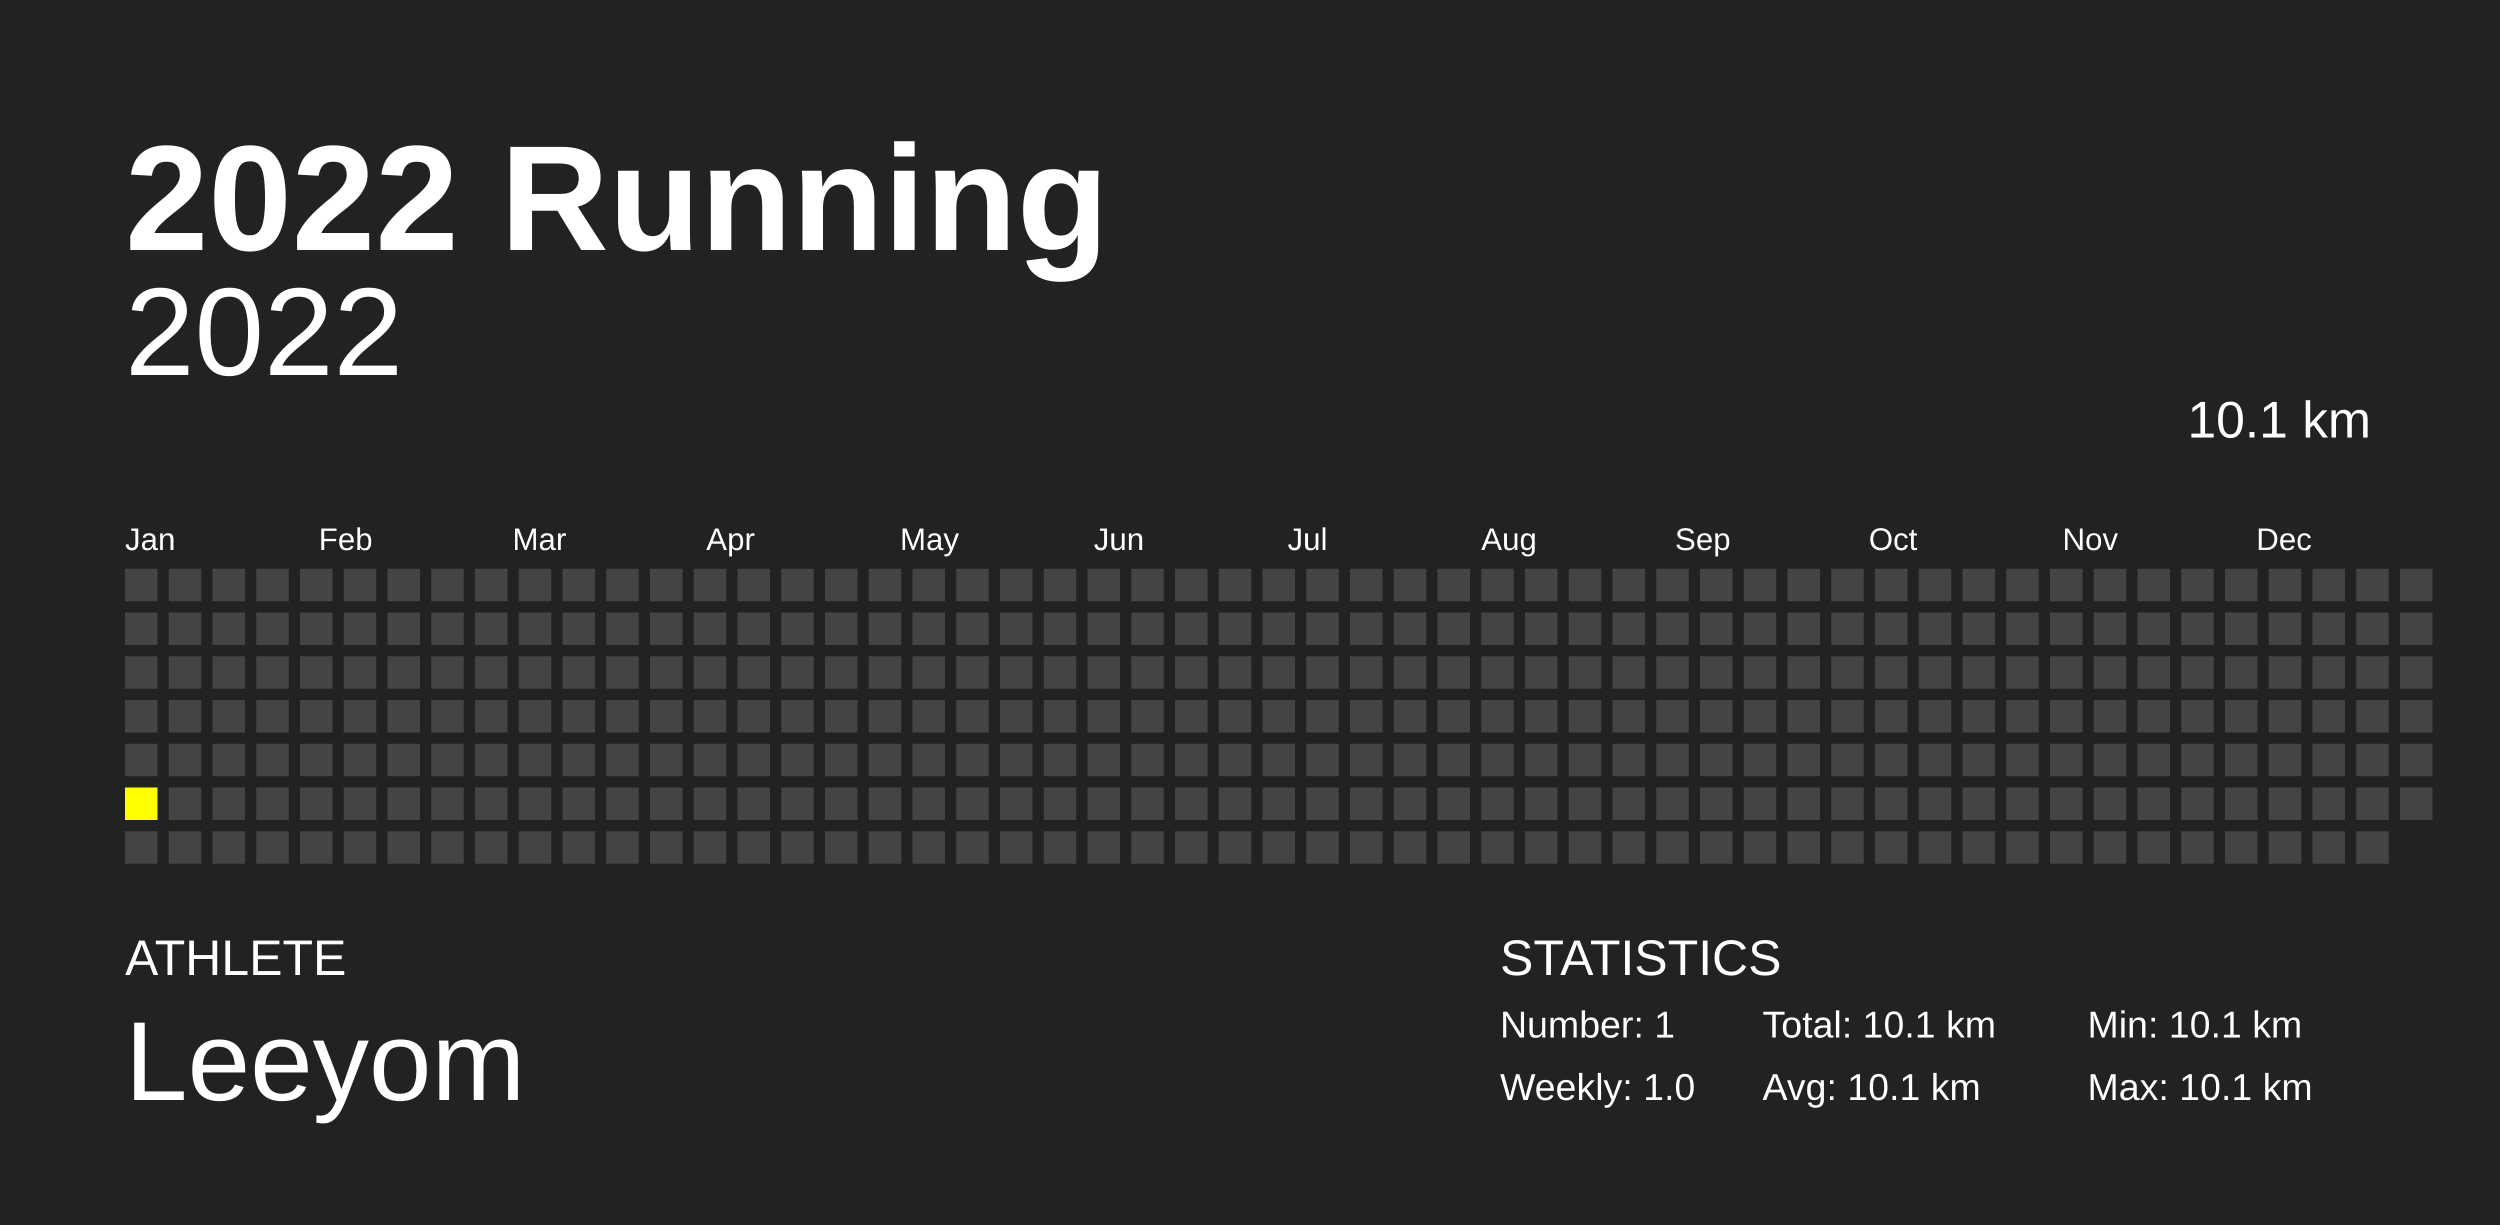
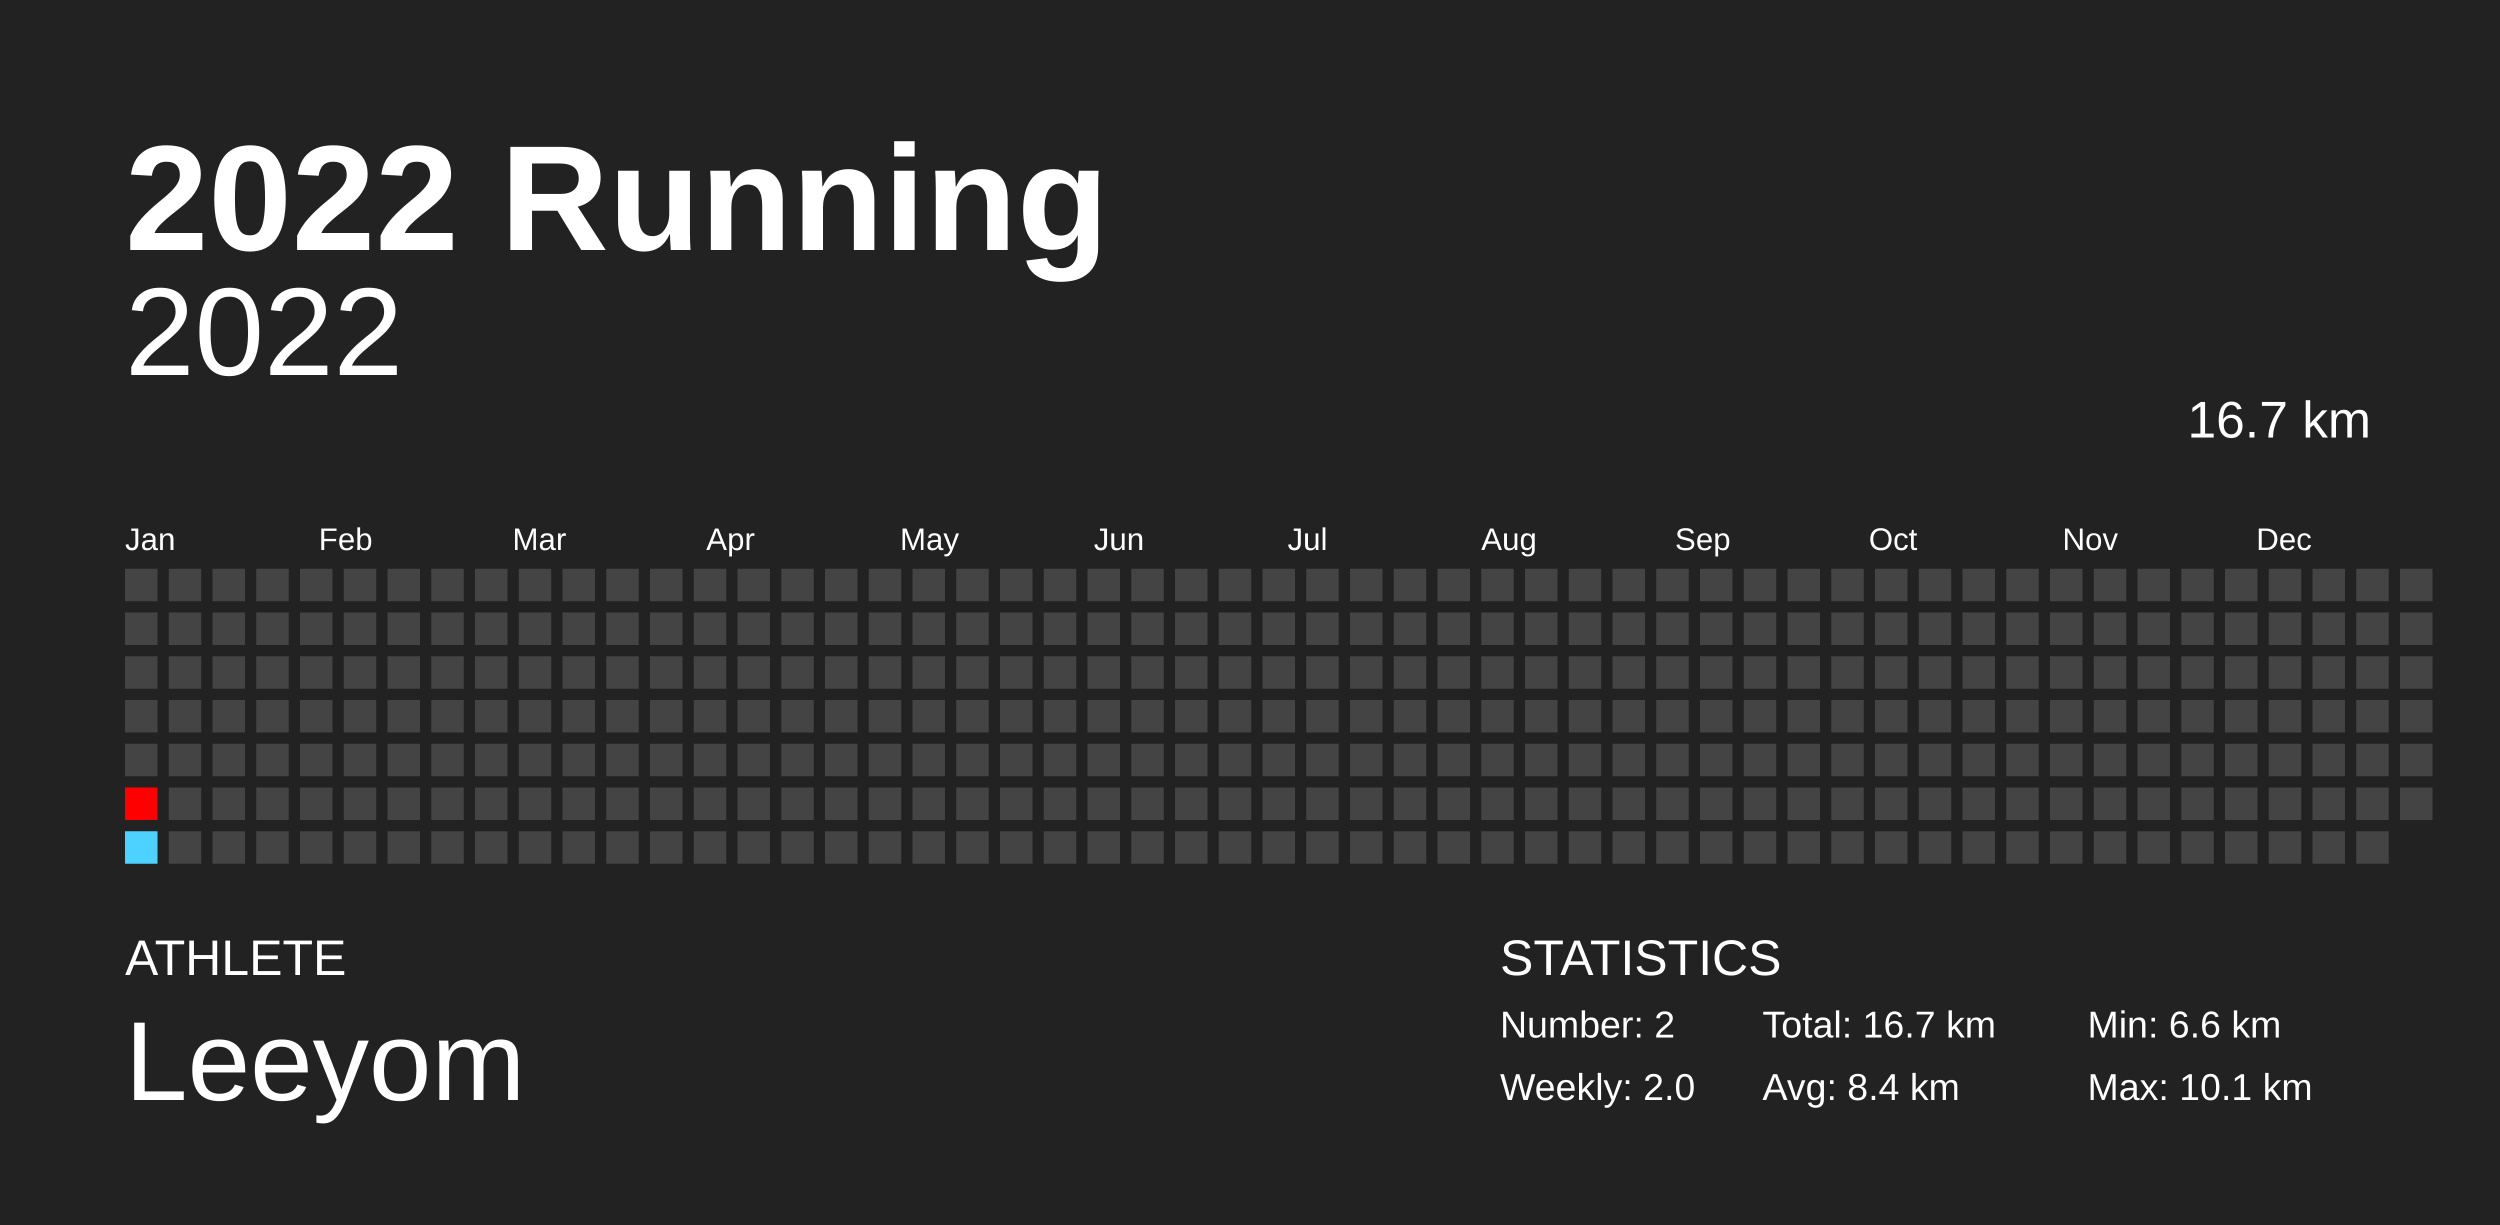
<svg xmlns="http://www.w3.org/2000/svg" baseProfile="full" height="98mm" version="1.1" viewBox="0,0,200,98" width="200mm">
  <defs />
  <rect fill="#222222" height="98" width="200" x="0" y="0" />
  <text fill="#FFFFFF" style="font-size:12px; font-family:Arial; font-weight:bold;" x="10" y="20">2022 Running</text>
  <text fill="#FFFFFF" style="font-size:4px; font-family:Arial" x="10" y="78">ATHLETE</text>
  <text fill="#FFFFFF" style="font-size:9px; font-family:Arial" x="10" y="88">Leeyom</text>
  <text fill="#FFFFFF" style="font-size:4px; font-family:Arial" x="120" y="78">STATISTICS</text>
-   <text fill="#FFFFFF" style="font-size:3px; font-family:Arial" x="120" y="83">Number: 1</text>
-   <text fill="#FFFFFF" style="font-size:3px; font-family:Arial" x="120" y="88">Weekly: 1.0</text>
-   <text fill="#FFFFFF" style="font-size:3px; font-family:Arial" x="141" y="83">Total: 10.1 km</text>
-   <text fill="#FFFFFF" style="font-size:3px; font-family:Arial" x="141" y="88">Avg: 10.1 km</text>
-   <text fill="#FFFFFF" style="font-size:3px; font-family:Arial" x="167" y="83">Min: 10.1 km</text>
+   <text fill="#FFFFFF" style="font-size:3px; font-family:Arial" x="120" y="83">Number: 2</text>
+   <text fill="#FFFFFF" style="font-size:3px; font-family:Arial" x="120" y="88">Weekly: 2.0</text>
+   <text fill="#FFFFFF" style="font-size:3px; font-family:Arial" x="141" y="83">Total: 16.7 km</text>
+   <text fill="#FFFFFF" style="font-size:3px; font-family:Arial" x="141" y="88">Avg: 8.4 km</text>
+   <text fill="#FFFFFF" style="font-size:3px; font-family:Arial" x="167" y="83">Min: 6.6 km</text>
  <text fill="#FFFFFF" style="font-size:3px; font-family:Arial" x="167" y="88">Max: 10.1 km</text>
  <text alignment-baseline="hanging" fill="#FFFFFF" style="font-size:10.0px; font-family:Arial;" x="10" y="30">2022</text>
-   <text alignment-baseline="hanging" fill="#FFFFFF" style="font-size:4.125px; font-family:Arial;" x="175" y="35">10.1 km</text>
+   <text alignment-baseline="hanging" fill="#FFFFFF" style="font-size:4.125px; font-family:Arial;" x="175" y="35">16.7 km</text>
  <text fill="#FFFFFF" style="font-size:2.5px; font-family:Arial" x="10.0" y="44">Jan</text>
  <text fill="#FFFFFF" style="font-size:2.5px; font-family:Arial" x="25.5" y="44">Feb</text>
  <text fill="#FFFFFF" style="font-size:2.5px; font-family:Arial" x="41.0" y="44">Mar</text>
  <text fill="#FFFFFF" style="font-size:2.5px; font-family:Arial" x="56.5" y="44">Apr</text>
  <text fill="#FFFFFF" style="font-size:2.5px; font-family:Arial" x="72.0" y="44">May</text>
  <text fill="#FFFFFF" style="font-size:2.5px; font-family:Arial" x="87.5" y="44">Jun</text>
  <text fill="#FFFFFF" style="font-size:2.5px; font-family:Arial" x="103.0" y="44">Jul</text>
  <text fill="#FFFFFF" style="font-size:2.5px; font-family:Arial" x="118.5" y="44">Aug</text>
  <text fill="#FFFFFF" style="font-size:2.5px; font-family:Arial" x="134.0" y="44">Sep</text>
  <text fill="#FFFFFF" style="font-size:2.5px; font-family:Arial" x="149.5" y="44">Oct</text>
  <text fill="#FFFFFF" style="font-size:2.5px; font-family:Arial" x="165.0" y="44">Nov</text>
  <text fill="#FFFFFF" style="font-size:2.5px; font-family:Arial" x="180.5" y="44">Dec</text>
  <rect fill="#444444" height="2.6" width="2.6" x="10.0" y="45.5" />
  <rect fill="#444444" height="2.6" width="2.6" x="10.0" y="49.0" />
  <rect fill="#444444" height="2.6" width="2.6" x="10.0" y="52.5" />
  <rect fill="#444444" height="2.6" width="2.6" x="10.0" y="56.0" />
  <rect fill="#444444" height="2.6" width="2.6" x="10.0" y="59.5" />
-   <rect fill="yellow" height="2.6" width="2.6" x="10.0" y="63.0" />
-   <rect fill="#444444" height="2.6" width="2.6" x="10.0" y="66.5" />
+   <rect fill="#ff0000" height="2.6" width="2.6" x="10.0" y="63.0" />
+   <rect fill="#4dd2ff" height="2.6" width="2.6" x="10.0" y="66.5" />
  <rect fill="#444444" height="2.6" width="2.6" x="13.5" y="45.5" />
  <rect fill="#444444" height="2.6" width="2.6" x="13.5" y="49.0" />
  <rect fill="#444444" height="2.6" width="2.6" x="13.5" y="52.5" />
  <rect fill="#444444" height="2.6" width="2.6" x="13.5" y="56.0" />
  <rect fill="#444444" height="2.6" width="2.6" x="13.5" y="59.5" />
  <rect fill="#444444" height="2.6" width="2.6" x="13.5" y="63.0" />
  <rect fill="#444444" height="2.6" width="2.6" x="13.5" y="66.5" />
  <rect fill="#444444" height="2.6" width="2.6" x="17.0" y="45.5" />
  <rect fill="#444444" height="2.6" width="2.6" x="17.0" y="49.0" />
  <rect fill="#444444" height="2.6" width="2.6" x="17.0" y="52.5" />
  <rect fill="#444444" height="2.6" width="2.6" x="17.0" y="56.0" />
  <rect fill="#444444" height="2.6" width="2.6" x="17.0" y="59.5" />
  <rect fill="#444444" height="2.6" width="2.6" x="17.0" y="63.0" />
  <rect fill="#444444" height="2.6" width="2.6" x="17.0" y="66.5" />
  <rect fill="#444444" height="2.6" width="2.6" x="20.5" y="45.5" />
  <rect fill="#444444" height="2.6" width="2.6" x="20.5" y="49.0" />
  <rect fill="#444444" height="2.6" width="2.6" x="20.5" y="52.5" />
  <rect fill="#444444" height="2.6" width="2.6" x="20.5" y="56.0" />
  <rect fill="#444444" height="2.6" width="2.6" x="20.5" y="59.5" />
  <rect fill="#444444" height="2.6" width="2.6" x="20.5" y="63.0" />
  <rect fill="#444444" height="2.6" width="2.6" x="20.5" y="66.5" />
  <rect fill="#444444" height="2.6" width="2.6" x="24.0" y="45.5" />
  <rect fill="#444444" height="2.6" width="2.6" x="24.0" y="49.0" />
  <rect fill="#444444" height="2.6" width="2.6" x="24.0" y="52.5" />
  <rect fill="#444444" height="2.6" width="2.6" x="24.0" y="56.0" />
  <rect fill="#444444" height="2.6" width="2.6" x="24.0" y="59.5" />
  <rect fill="#444444" height="2.6" width="2.6" x="24.0" y="63.0" />
  <rect fill="#444444" height="2.6" width="2.6" x="24.0" y="66.5" />
  <rect fill="#444444" height="2.6" width="2.6" x="27.5" y="45.5" />
  <rect fill="#444444" height="2.6" width="2.6" x="27.5" y="49.0" />
  <rect fill="#444444" height="2.6" width="2.6" x="27.5" y="52.5" />
  <rect fill="#444444" height="2.6" width="2.6" x="27.5" y="56.0" />
  <rect fill="#444444" height="2.6" width="2.6" x="27.5" y="59.5" />
  <rect fill="#444444" height="2.6" width="2.6" x="27.5" y="63.0" />
  <rect fill="#444444" height="2.6" width="2.6" x="27.5" y="66.5" />
  <rect fill="#444444" height="2.6" width="2.6" x="31.0" y="45.5" />
  <rect fill="#444444" height="2.6" width="2.6" x="31.0" y="49.0" />
  <rect fill="#444444" height="2.6" width="2.6" x="31.0" y="52.5" />
  <rect fill="#444444" height="2.6" width="2.6" x="31.0" y="56.0" />
  <rect fill="#444444" height="2.6" width="2.6" x="31.0" y="59.5" />
  <rect fill="#444444" height="2.6" width="2.6" x="31.0" y="63.0" />
  <rect fill="#444444" height="2.6" width="2.6" x="31.0" y="66.5" />
  <rect fill="#444444" height="2.6" width="2.6" x="34.5" y="45.5" />
  <rect fill="#444444" height="2.6" width="2.6" x="34.5" y="49.0" />
  <rect fill="#444444" height="2.6" width="2.6" x="34.5" y="52.5" />
  <rect fill="#444444" height="2.6" width="2.6" x="34.5" y="56.0" />
  <rect fill="#444444" height="2.6" width="2.6" x="34.5" y="59.5" />
  <rect fill="#444444" height="2.6" width="2.6" x="34.5" y="63.0" />
  <rect fill="#444444" height="2.6" width="2.6" x="34.5" y="66.5" />
  <rect fill="#444444" height="2.6" width="2.6" x="38.0" y="45.5" />
  <rect fill="#444444" height="2.6" width="2.6" x="38.0" y="49.0" />
  <rect fill="#444444" height="2.6" width="2.6" x="38.0" y="52.5" />
  <rect fill="#444444" height="2.6" width="2.6" x="38.0" y="56.0" />
  <rect fill="#444444" height="2.6" width="2.6" x="38.0" y="59.5" />
  <rect fill="#444444" height="2.6" width="2.6" x="38.0" y="63.0" />
  <rect fill="#444444" height="2.6" width="2.6" x="38.0" y="66.5" />
  <rect fill="#444444" height="2.6" width="2.6" x="41.5" y="45.5" />
  <rect fill="#444444" height="2.6" width="2.6" x="41.5" y="49.0" />
  <rect fill="#444444" height="2.6" width="2.6" x="41.5" y="52.5" />
  <rect fill="#444444" height="2.6" width="2.6" x="41.5" y="56.0" />
  <rect fill="#444444" height="2.6" width="2.6" x="41.5" y="59.5" />
  <rect fill="#444444" height="2.6" width="2.6" x="41.5" y="63.0" />
  <rect fill="#444444" height="2.6" width="2.6" x="41.5" y="66.5" />
  <rect fill="#444444" height="2.6" width="2.6" x="45.0" y="45.5" />
  <rect fill="#444444" height="2.6" width="2.6" x="45.0" y="49.0" />
  <rect fill="#444444" height="2.6" width="2.6" x="45.0" y="52.5" />
  <rect fill="#444444" height="2.6" width="2.6" x="45.0" y="56.0" />
  <rect fill="#444444" height="2.6" width="2.6" x="45.0" y="59.5" />
  <rect fill="#444444" height="2.6" width="2.6" x="45.0" y="63.0" />
  <rect fill="#444444" height="2.6" width="2.6" x="45.0" y="66.5" />
  <rect fill="#444444" height="2.6" width="2.6" x="48.5" y="45.5" />
  <rect fill="#444444" height="2.6" width="2.6" x="48.5" y="49.0" />
  <rect fill="#444444" height="2.6" width="2.6" x="48.5" y="52.5" />
  <rect fill="#444444" height="2.6" width="2.6" x="48.5" y="56.0" />
  <rect fill="#444444" height="2.6" width="2.6" x="48.5" y="59.5" />
  <rect fill="#444444" height="2.6" width="2.6" x="48.5" y="63.0" />
  <rect fill="#444444" height="2.6" width="2.6" x="48.5" y="66.5" />
  <rect fill="#444444" height="2.6" width="2.6" x="52.0" y="45.5" />
  <rect fill="#444444" height="2.6" width="2.6" x="52.0" y="49.0" />
  <rect fill="#444444" height="2.6" width="2.6" x="52.0" y="52.5" />
  <rect fill="#444444" height="2.6" width="2.6" x="52.0" y="56.0" />
  <rect fill="#444444" height="2.6" width="2.6" x="52.0" y="59.5" />
  <rect fill="#444444" height="2.6" width="2.6" x="52.0" y="63.0" />
  <rect fill="#444444" height="2.6" width="2.6" x="52.0" y="66.5" />
  <rect fill="#444444" height="2.6" width="2.6" x="55.5" y="45.5" />
  <rect fill="#444444" height="2.6" width="2.6" x="55.5" y="49.0" />
  <rect fill="#444444" height="2.6" width="2.6" x="55.5" y="52.5" />
  <rect fill="#444444" height="2.6" width="2.6" x="55.5" y="56.0" />
  <rect fill="#444444" height="2.6" width="2.6" x="55.5" y="59.5" />
  <rect fill="#444444" height="2.6" width="2.6" x="55.5" y="63.0" />
  <rect fill="#444444" height="2.6" width="2.6" x="55.5" y="66.5" />
  <rect fill="#444444" height="2.6" width="2.6" x="59.0" y="45.5" />
  <rect fill="#444444" height="2.6" width="2.6" x="59.0" y="49.0" />
  <rect fill="#444444" height="2.6" width="2.6" x="59.0" y="52.5" />
  <rect fill="#444444" height="2.6" width="2.6" x="59.0" y="56.0" />
  <rect fill="#444444" height="2.6" width="2.6" x="59.0" y="59.5" />
  <rect fill="#444444" height="2.6" width="2.6" x="59.0" y="63.0" />
  <rect fill="#444444" height="2.6" width="2.6" x="59.0" y="66.5" />
  <rect fill="#444444" height="2.6" width="2.6" x="62.5" y="45.5" />
  <rect fill="#444444" height="2.6" width="2.6" x="62.5" y="49.0" />
  <rect fill="#444444" height="2.6" width="2.6" x="62.5" y="52.5" />
  <rect fill="#444444" height="2.6" width="2.6" x="62.5" y="56.0" />
  <rect fill="#444444" height="2.6" width="2.6" x="62.5" y="59.5" />
  <rect fill="#444444" height="2.6" width="2.6" x="62.5" y="63.0" />
  <rect fill="#444444" height="2.6" width="2.6" x="62.5" y="66.5" />
  <rect fill="#444444" height="2.6" width="2.6" x="66.0" y="45.5" />
  <rect fill="#444444" height="2.6" width="2.6" x="66.0" y="49.0" />
  <rect fill="#444444" height="2.6" width="2.6" x="66.0" y="52.5" />
  <rect fill="#444444" height="2.6" width="2.6" x="66.0" y="56.0" />
  <rect fill="#444444" height="2.6" width="2.6" x="66.0" y="59.5" />
  <rect fill="#444444" height="2.6" width="2.6" x="66.0" y="63.0" />
  <rect fill="#444444" height="2.6" width="2.6" x="66.0" y="66.5" />
  <rect fill="#444444" height="2.6" width="2.6" x="69.5" y="45.5" />
  <rect fill="#444444" height="2.6" width="2.6" x="69.5" y="49.0" />
  <rect fill="#444444" height="2.6" width="2.6" x="69.5" y="52.5" />
  <rect fill="#444444" height="2.6" width="2.6" x="69.5" y="56.0" />
  <rect fill="#444444" height="2.6" width="2.6" x="69.5" y="59.5" />
  <rect fill="#444444" height="2.6" width="2.6" x="69.5" y="63.0" />
  <rect fill="#444444" height="2.6" width="2.6" x="69.5" y="66.5" />
  <rect fill="#444444" height="2.6" width="2.6" x="73.0" y="45.5" />
  <rect fill="#444444" height="2.6" width="2.6" x="73.0" y="49.0" />
  <rect fill="#444444" height="2.6" width="2.6" x="73.0" y="52.5" />
  <rect fill="#444444" height="2.6" width="2.6" x="73.0" y="56.0" />
  <rect fill="#444444" height="2.6" width="2.6" x="73.0" y="59.5" />
  <rect fill="#444444" height="2.6" width="2.6" x="73.0" y="63.0" />
  <rect fill="#444444" height="2.6" width="2.6" x="73.0" y="66.5" />
  <rect fill="#444444" height="2.6" width="2.6" x="76.5" y="45.5" />
  <rect fill="#444444" height="2.6" width="2.6" x="76.5" y="49.0" />
  <rect fill="#444444" height="2.6" width="2.6" x="76.5" y="52.5" />
  <rect fill="#444444" height="2.6" width="2.6" x="76.5" y="56.0" />
  <rect fill="#444444" height="2.6" width="2.6" x="76.5" y="59.5" />
  <rect fill="#444444" height="2.6" width="2.6" x="76.5" y="63.0" />
  <rect fill="#444444" height="2.6" width="2.6" x="76.5" y="66.5" />
  <rect fill="#444444" height="2.6" width="2.6" x="80.0" y="45.5" />
  <rect fill="#444444" height="2.6" width="2.6" x="80.0" y="49.0" />
  <rect fill="#444444" height="2.6" width="2.6" x="80.0" y="52.5" />
  <rect fill="#444444" height="2.6" width="2.6" x="80.0" y="56.0" />
  <rect fill="#444444" height="2.6" width="2.6" x="80.0" y="59.5" />
  <rect fill="#444444" height="2.6" width="2.6" x="80.0" y="63.0" />
  <rect fill="#444444" height="2.6" width="2.6" x="80.0" y="66.5" />
  <rect fill="#444444" height="2.6" width="2.6" x="83.5" y="45.5" />
  <rect fill="#444444" height="2.6" width="2.6" x="83.5" y="49.0" />
  <rect fill="#444444" height="2.6" width="2.6" x="83.5" y="52.5" />
  <rect fill="#444444" height="2.6" width="2.6" x="83.5" y="56.0" />
  <rect fill="#444444" height="2.6" width="2.6" x="83.5" y="59.5" />
  <rect fill="#444444" height="2.6" width="2.6" x="83.5" y="63.0" />
  <rect fill="#444444" height="2.6" width="2.6" x="83.5" y="66.5" />
  <rect fill="#444444" height="2.6" width="2.6" x="87.0" y="45.5" />
  <rect fill="#444444" height="2.6" width="2.6" x="87.0" y="49.0" />
  <rect fill="#444444" height="2.6" width="2.6" x="87.0" y="52.5" />
  <rect fill="#444444" height="2.6" width="2.6" x="87.0" y="56.0" />
  <rect fill="#444444" height="2.6" width="2.6" x="87.0" y="59.5" />
  <rect fill="#444444" height="2.6" width="2.6" x="87.0" y="63.0" />
  <rect fill="#444444" height="2.6" width="2.6" x="87.0" y="66.5" />
  <rect fill="#444444" height="2.6" width="2.6" x="90.5" y="45.5" />
  <rect fill="#444444" height="2.6" width="2.6" x="90.5" y="49.0" />
  <rect fill="#444444" height="2.6" width="2.6" x="90.5" y="52.5" />
  <rect fill="#444444" height="2.6" width="2.6" x="90.5" y="56.0" />
  <rect fill="#444444" height="2.6" width="2.6" x="90.5" y="59.5" />
  <rect fill="#444444" height="2.6" width="2.6" x="90.5" y="63.0" />
  <rect fill="#444444" height="2.6" width="2.6" x="90.5" y="66.5" />
  <rect fill="#444444" height="2.6" width="2.6" x="94.0" y="45.5" />
  <rect fill="#444444" height="2.6" width="2.6" x="94.0" y="49.0" />
  <rect fill="#444444" height="2.6" width="2.6" x="94.0" y="52.5" />
  <rect fill="#444444" height="2.6" width="2.6" x="94.0" y="56.0" />
  <rect fill="#444444" height="2.6" width="2.6" x="94.0" y="59.5" />
  <rect fill="#444444" height="2.6" width="2.6" x="94.0" y="63.0" />
  <rect fill="#444444" height="2.6" width="2.6" x="94.0" y="66.5" />
  <rect fill="#444444" height="2.6" width="2.6" x="97.5" y="45.5" />
  <rect fill="#444444" height="2.6" width="2.6" x="97.5" y="49.0" />
  <rect fill="#444444" height="2.6" width="2.6" x="97.5" y="52.5" />
  <rect fill="#444444" height="2.6" width="2.6" x="97.5" y="56.0" />
  <rect fill="#444444" height="2.6" width="2.6" x="97.5" y="59.5" />
  <rect fill="#444444" height="2.6" width="2.6" x="97.5" y="63.0" />
  <rect fill="#444444" height="2.6" width="2.6" x="97.5" y="66.5" />
  <rect fill="#444444" height="2.6" width="2.6" x="101.0" y="45.5" />
  <rect fill="#444444" height="2.6" width="2.6" x="101.0" y="49.0" />
  <rect fill="#444444" height="2.6" width="2.6" x="101.0" y="52.5" />
  <rect fill="#444444" height="2.6" width="2.6" x="101.0" y="56.0" />
  <rect fill="#444444" height="2.6" width="2.6" x="101.0" y="59.5" />
  <rect fill="#444444" height="2.6" width="2.6" x="101.0" y="63.0" />
  <rect fill="#444444" height="2.6" width="2.6" x="101.0" y="66.5" />
  <rect fill="#444444" height="2.6" width="2.6" x="104.5" y="45.5" />
  <rect fill="#444444" height="2.6" width="2.6" x="104.5" y="49.0" />
  <rect fill="#444444" height="2.6" width="2.6" x="104.5" y="52.5" />
  <rect fill="#444444" height="2.6" width="2.6" x="104.5" y="56.0" />
  <rect fill="#444444" height="2.6" width="2.6" x="104.5" y="59.5" />
  <rect fill="#444444" height="2.6" width="2.6" x="104.5" y="63.0" />
  <rect fill="#444444" height="2.6" width="2.6" x="104.5" y="66.5" />
  <rect fill="#444444" height="2.6" width="2.6" x="108.0" y="45.5" />
  <rect fill="#444444" height="2.6" width="2.6" x="108.0" y="49.0" />
  <rect fill="#444444" height="2.6" width="2.6" x="108.0" y="52.5" />
  <rect fill="#444444" height="2.6" width="2.6" x="108.0" y="56.0" />
  <rect fill="#444444" height="2.6" width="2.6" x="108.0" y="59.5" />
  <rect fill="#444444" height="2.6" width="2.6" x="108.0" y="63.0" />
  <rect fill="#444444" height="2.6" width="2.6" x="108.0" y="66.5" />
  <rect fill="#444444" height="2.6" width="2.6" x="111.5" y="45.5" />
  <rect fill="#444444" height="2.6" width="2.6" x="111.5" y="49.0" />
  <rect fill="#444444" height="2.6" width="2.6" x="111.5" y="52.5" />
  <rect fill="#444444" height="2.6" width="2.6" x="111.5" y="56.0" />
  <rect fill="#444444" height="2.6" width="2.6" x="111.5" y="59.5" />
  <rect fill="#444444" height="2.6" width="2.6" x="111.5" y="63.0" />
  <rect fill="#444444" height="2.6" width="2.6" x="111.5" y="66.5" />
  <rect fill="#444444" height="2.6" width="2.6" x="115.0" y="45.5" />
  <rect fill="#444444" height="2.6" width="2.6" x="115.0" y="49.0" />
  <rect fill="#444444" height="2.6" width="2.6" x="115.0" y="52.5" />
  <rect fill="#444444" height="2.6" width="2.6" x="115.0" y="56.0" />
  <rect fill="#444444" height="2.6" width="2.6" x="115.0" y="59.5" />
  <rect fill="#444444" height="2.6" width="2.6" x="115.0" y="63.0" />
  <rect fill="#444444" height="2.6" width="2.6" x="115.0" y="66.5" />
  <rect fill="#444444" height="2.6" width="2.6" x="118.5" y="45.5" />
  <rect fill="#444444" height="2.6" width="2.6" x="118.5" y="49.0" />
  <rect fill="#444444" height="2.6" width="2.6" x="118.5" y="52.5" />
  <rect fill="#444444" height="2.6" width="2.6" x="118.5" y="56.0" />
  <rect fill="#444444" height="2.6" width="2.6" x="118.5" y="59.5" />
  <rect fill="#444444" height="2.6" width="2.6" x="118.5" y="63.0" />
  <rect fill="#444444" height="2.6" width="2.6" x="118.5" y="66.5" />
  <rect fill="#444444" height="2.6" width="2.6" x="122.0" y="45.5" />
  <rect fill="#444444" height="2.6" width="2.6" x="122.0" y="49.0" />
  <rect fill="#444444" height="2.6" width="2.6" x="122.0" y="52.5" />
  <rect fill="#444444" height="2.6" width="2.6" x="122.0" y="56.0" />
  <rect fill="#444444" height="2.6" width="2.6" x="122.0" y="59.5" />
  <rect fill="#444444" height="2.6" width="2.6" x="122.0" y="63.0" />
  <rect fill="#444444" height="2.6" width="2.6" x="122.0" y="66.5" />
  <rect fill="#444444" height="2.6" width="2.6" x="125.5" y="45.5" />
  <rect fill="#444444" height="2.6" width="2.6" x="125.5" y="49.0" />
  <rect fill="#444444" height="2.6" width="2.6" x="125.5" y="52.5" />
  <rect fill="#444444" height="2.6" width="2.6" x="125.5" y="56.0" />
  <rect fill="#444444" height="2.6" width="2.6" x="125.5" y="59.5" />
  <rect fill="#444444" height="2.6" width="2.6" x="125.5" y="63.0" />
  <rect fill="#444444" height="2.6" width="2.6" x="125.5" y="66.5" />
  <rect fill="#444444" height="2.6" width="2.6" x="129.0" y="45.5" />
  <rect fill="#444444" height="2.6" width="2.6" x="129.0" y="49.0" />
  <rect fill="#444444" height="2.6" width="2.6" x="129.0" y="52.5" />
  <rect fill="#444444" height="2.6" width="2.6" x="129.0" y="56.0" />
  <rect fill="#444444" height="2.6" width="2.6" x="129.0" y="59.5" />
  <rect fill="#444444" height="2.6" width="2.6" x="129.0" y="63.0" />
  <rect fill="#444444" height="2.6" width="2.6" x="129.0" y="66.5" />
  <rect fill="#444444" height="2.6" width="2.6" x="132.5" y="45.5" />
  <rect fill="#444444" height="2.6" width="2.6" x="132.5" y="49.0" />
  <rect fill="#444444" height="2.6" width="2.6" x="132.5" y="52.5" />
  <rect fill="#444444" height="2.6" width="2.6" x="132.5" y="56.0" />
  <rect fill="#444444" height="2.6" width="2.6" x="132.5" y="59.5" />
  <rect fill="#444444" height="2.6" width="2.6" x="132.5" y="63.0" />
  <rect fill="#444444" height="2.6" width="2.6" x="132.5" y="66.5" />
  <rect fill="#444444" height="2.6" width="2.6" x="136.0" y="45.5" />
  <rect fill="#444444" height="2.6" width="2.6" x="136.0" y="49.0" />
  <rect fill="#444444" height="2.6" width="2.6" x="136.0" y="52.5" />
  <rect fill="#444444" height="2.6" width="2.6" x="136.0" y="56.0" />
  <rect fill="#444444" height="2.6" width="2.6" x="136.0" y="59.5" />
  <rect fill="#444444" height="2.6" width="2.6" x="136.0" y="63.0" />
  <rect fill="#444444" height="2.6" width="2.6" x="136.0" y="66.5" />
  <rect fill="#444444" height="2.6" width="2.6" x="139.5" y="45.5" />
  <rect fill="#444444" height="2.6" width="2.6" x="139.5" y="49.0" />
  <rect fill="#444444" height="2.6" width="2.6" x="139.5" y="52.5" />
  <rect fill="#444444" height="2.6" width="2.6" x="139.5" y="56.0" />
  <rect fill="#444444" height="2.6" width="2.6" x="139.5" y="59.5" />
  <rect fill="#444444" height="2.6" width="2.6" x="139.5" y="63.0" />
  <rect fill="#444444" height="2.6" width="2.6" x="139.5" y="66.5" />
  <rect fill="#444444" height="2.6" width="2.6" x="143.0" y="45.5" />
  <rect fill="#444444" height="2.6" width="2.6" x="143.0" y="49.0" />
  <rect fill="#444444" height="2.6" width="2.6" x="143.0" y="52.5" />
  <rect fill="#444444" height="2.6" width="2.6" x="143.0" y="56.0" />
  <rect fill="#444444" height="2.6" width="2.6" x="143.0" y="59.5" />
  <rect fill="#444444" height="2.6" width="2.6" x="143.0" y="63.0" />
  <rect fill="#444444" height="2.6" width="2.6" x="143.0" y="66.5" />
  <rect fill="#444444" height="2.6" width="2.6" x="146.5" y="45.5" />
  <rect fill="#444444" height="2.6" width="2.6" x="146.5" y="49.0" />
  <rect fill="#444444" height="2.6" width="2.6" x="146.5" y="52.5" />
  <rect fill="#444444" height="2.6" width="2.6" x="146.5" y="56.0" />
  <rect fill="#444444" height="2.6" width="2.6" x="146.5" y="59.5" />
  <rect fill="#444444" height="2.6" width="2.6" x="146.5" y="63.0" />
  <rect fill="#444444" height="2.6" width="2.6" x="146.5" y="66.5" />
  <rect fill="#444444" height="2.6" width="2.6" x="150.0" y="45.5" />
  <rect fill="#444444" height="2.6" width="2.6" x="150.0" y="49.0" />
  <rect fill="#444444" height="2.6" width="2.6" x="150.0" y="52.5" />
  <rect fill="#444444" height="2.6" width="2.6" x="150.0" y="56.0" />
  <rect fill="#444444" height="2.6" width="2.6" x="150.0" y="59.5" />
  <rect fill="#444444" height="2.6" width="2.6" x="150.0" y="63.0" />
  <rect fill="#444444" height="2.6" width="2.6" x="150.0" y="66.5" />
  <rect fill="#444444" height="2.6" width="2.6" x="153.5" y="45.5" />
  <rect fill="#444444" height="2.6" width="2.6" x="153.5" y="49.0" />
  <rect fill="#444444" height="2.6" width="2.6" x="153.5" y="52.5" />
  <rect fill="#444444" height="2.6" width="2.6" x="153.5" y="56.0" />
  <rect fill="#444444" height="2.6" width="2.6" x="153.5" y="59.5" />
  <rect fill="#444444" height="2.6" width="2.6" x="153.5" y="63.0" />
  <rect fill="#444444" height="2.6" width="2.6" x="153.5" y="66.5" />
  <rect fill="#444444" height="2.6" width="2.6" x="157.0" y="45.5" />
  <rect fill="#444444" height="2.6" width="2.6" x="157.0" y="49.0" />
  <rect fill="#444444" height="2.6" width="2.6" x="157.0" y="52.5" />
  <rect fill="#444444" height="2.6" width="2.6" x="157.0" y="56.0" />
  <rect fill="#444444" height="2.6" width="2.6" x="157.0" y="59.5" />
  <rect fill="#444444" height="2.6" width="2.6" x="157.0" y="63.0" />
  <rect fill="#444444" height="2.6" width="2.6" x="157.0" y="66.5" />
  <rect fill="#444444" height="2.6" width="2.6" x="160.5" y="45.5" />
  <rect fill="#444444" height="2.6" width="2.6" x="160.5" y="49.0" />
  <rect fill="#444444" height="2.6" width="2.6" x="160.5" y="52.5" />
  <rect fill="#444444" height="2.6" width="2.6" x="160.5" y="56.0" />
  <rect fill="#444444" height="2.6" width="2.6" x="160.5" y="59.5" />
  <rect fill="#444444" height="2.6" width="2.6" x="160.5" y="63.0" />
  <rect fill="#444444" height="2.6" width="2.6" x="160.5" y="66.5" />
  <rect fill="#444444" height="2.6" width="2.6" x="164.0" y="45.5" />
  <rect fill="#444444" height="2.6" width="2.6" x="164.0" y="49.0" />
  <rect fill="#444444" height="2.6" width="2.6" x="164.0" y="52.5" />
  <rect fill="#444444" height="2.6" width="2.6" x="164.0" y="56.0" />
  <rect fill="#444444" height="2.6" width="2.6" x="164.0" y="59.5" />
  <rect fill="#444444" height="2.6" width="2.6" x="164.0" y="63.0" />
  <rect fill="#444444" height="2.6" width="2.6" x="164.0" y="66.5" />
  <rect fill="#444444" height="2.6" width="2.6" x="167.5" y="45.5" />
  <rect fill="#444444" height="2.6" width="2.6" x="167.5" y="49.0" />
  <rect fill="#444444" height="2.6" width="2.6" x="167.5" y="52.5" />
  <rect fill="#444444" height="2.6" width="2.6" x="167.5" y="56.0" />
  <rect fill="#444444" height="2.6" width="2.6" x="167.5" y="59.5" />
  <rect fill="#444444" height="2.6" width="2.6" x="167.5" y="63.0" />
  <rect fill="#444444" height="2.6" width="2.6" x="167.5" y="66.5" />
  <rect fill="#444444" height="2.6" width="2.6" x="171.0" y="45.5" />
  <rect fill="#444444" height="2.6" width="2.6" x="171.0" y="49.0" />
  <rect fill="#444444" height="2.6" width="2.6" x="171.0" y="52.5" />
  <rect fill="#444444" height="2.6" width="2.6" x="171.0" y="56.0" />
  <rect fill="#444444" height="2.6" width="2.6" x="171.0" y="59.5" />
  <rect fill="#444444" height="2.6" width="2.6" x="171.0" y="63.0" />
  <rect fill="#444444" height="2.6" width="2.6" x="171.0" y="66.5" />
  <rect fill="#444444" height="2.6" width="2.6" x="174.5" y="45.5" />
  <rect fill="#444444" height="2.6" width="2.6" x="174.5" y="49.0" />
  <rect fill="#444444" height="2.6" width="2.6" x="174.5" y="52.5" />
  <rect fill="#444444" height="2.6" width="2.6" x="174.5" y="56.0" />
  <rect fill="#444444" height="2.6" width="2.6" x="174.5" y="59.5" />
  <rect fill="#444444" height="2.6" width="2.6" x="174.5" y="63.0" />
  <rect fill="#444444" height="2.6" width="2.6" x="174.5" y="66.5" />
  <rect fill="#444444" height="2.6" width="2.6" x="178.0" y="45.5" />
  <rect fill="#444444" height="2.6" width="2.6" x="178.0" y="49.0" />
  <rect fill="#444444" height="2.6" width="2.6" x="178.0" y="52.5" />
  <rect fill="#444444" height="2.6" width="2.6" x="178.0" y="56.0" />
  <rect fill="#444444" height="2.6" width="2.6" x="178.0" y="59.5" />
  <rect fill="#444444" height="2.6" width="2.6" x="178.0" y="63.0" />
  <rect fill="#444444" height="2.6" width="2.6" x="178.0" y="66.5" />
  <rect fill="#444444" height="2.6" width="2.6" x="181.5" y="45.5" />
  <rect fill="#444444" height="2.6" width="2.6" x="181.5" y="49.0" />
  <rect fill="#444444" height="2.6" width="2.6" x="181.5" y="52.5" />
  <rect fill="#444444" height="2.6" width="2.6" x="181.5" y="56.0" />
  <rect fill="#444444" height="2.6" width="2.6" x="181.5" y="59.5" />
  <rect fill="#444444" height="2.6" width="2.6" x="181.5" y="63.0" />
  <rect fill="#444444" height="2.6" width="2.6" x="181.5" y="66.5" />
  <rect fill="#444444" height="2.6" width="2.6" x="185.0" y="45.5" />
  <rect fill="#444444" height="2.6" width="2.6" x="185.0" y="49.0" />
  <rect fill="#444444" height="2.6" width="2.6" x="185.0" y="52.5" />
  <rect fill="#444444" height="2.6" width="2.6" x="185.0" y="56.0" />
  <rect fill="#444444" height="2.6" width="2.6" x="185.0" y="59.5" />
  <rect fill="#444444" height="2.6" width="2.6" x="185.0" y="63.0" />
  <rect fill="#444444" height="2.6" width="2.6" x="185.0" y="66.5" />
  <rect fill="#444444" height="2.6" width="2.6" x="188.5" y="45.5" />
  <rect fill="#444444" height="2.6" width="2.6" x="188.5" y="49.0" />
  <rect fill="#444444" height="2.6" width="2.6" x="188.5" y="52.5" />
  <rect fill="#444444" height="2.6" width="2.6" x="188.5" y="56.0" />
  <rect fill="#444444" height="2.6" width="2.6" x="188.5" y="59.5" />
  <rect fill="#444444" height="2.6" width="2.6" x="188.5" y="63.0" />
  <rect fill="#444444" height="2.6" width="2.6" x="188.5" y="66.5" />
  <rect fill="#444444" height="2.6" width="2.6" x="192.0" y="45.5" />
  <rect fill="#444444" height="2.6" width="2.6" x="192.0" y="49.0" />
  <rect fill="#444444" height="2.6" width="2.6" x="192.0" y="52.5" />
  <rect fill="#444444" height="2.6" width="2.6" x="192.0" y="56.0" />
  <rect fill="#444444" height="2.6" width="2.6" x="192.0" y="59.5" />
  <rect fill="#444444" height="2.6" width="2.6" x="192.0" y="63.0" />
</svg>
